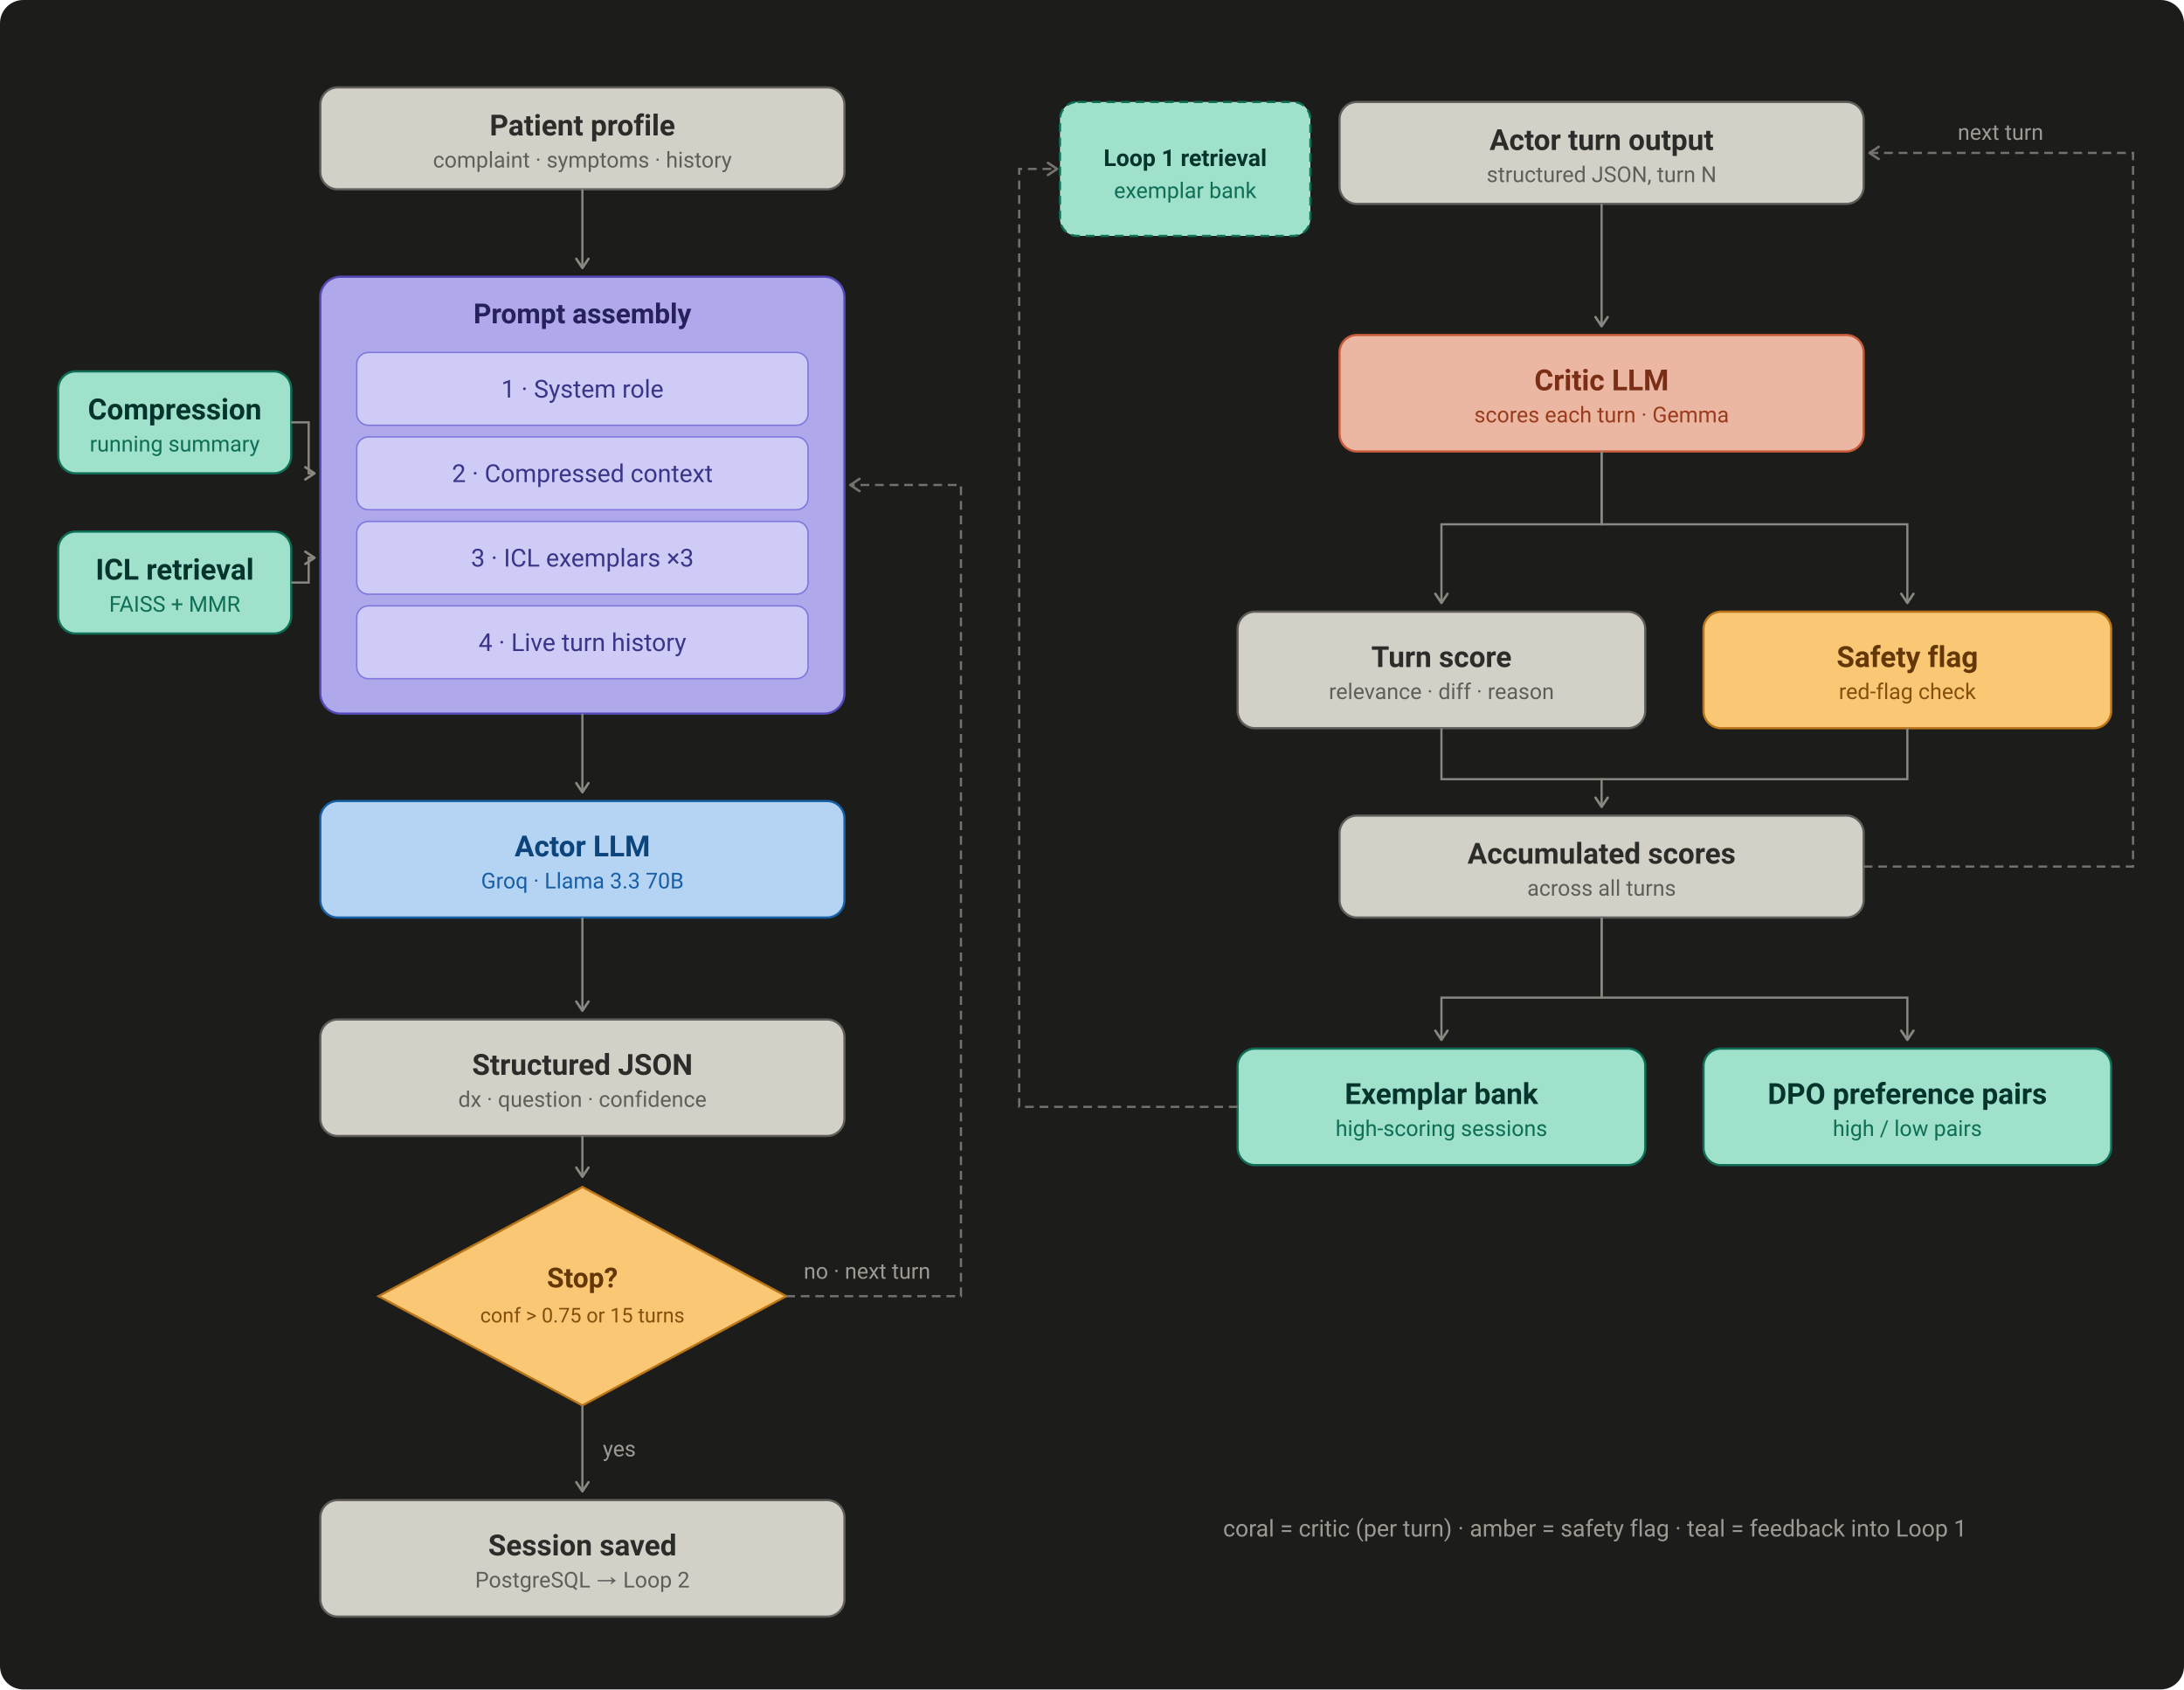
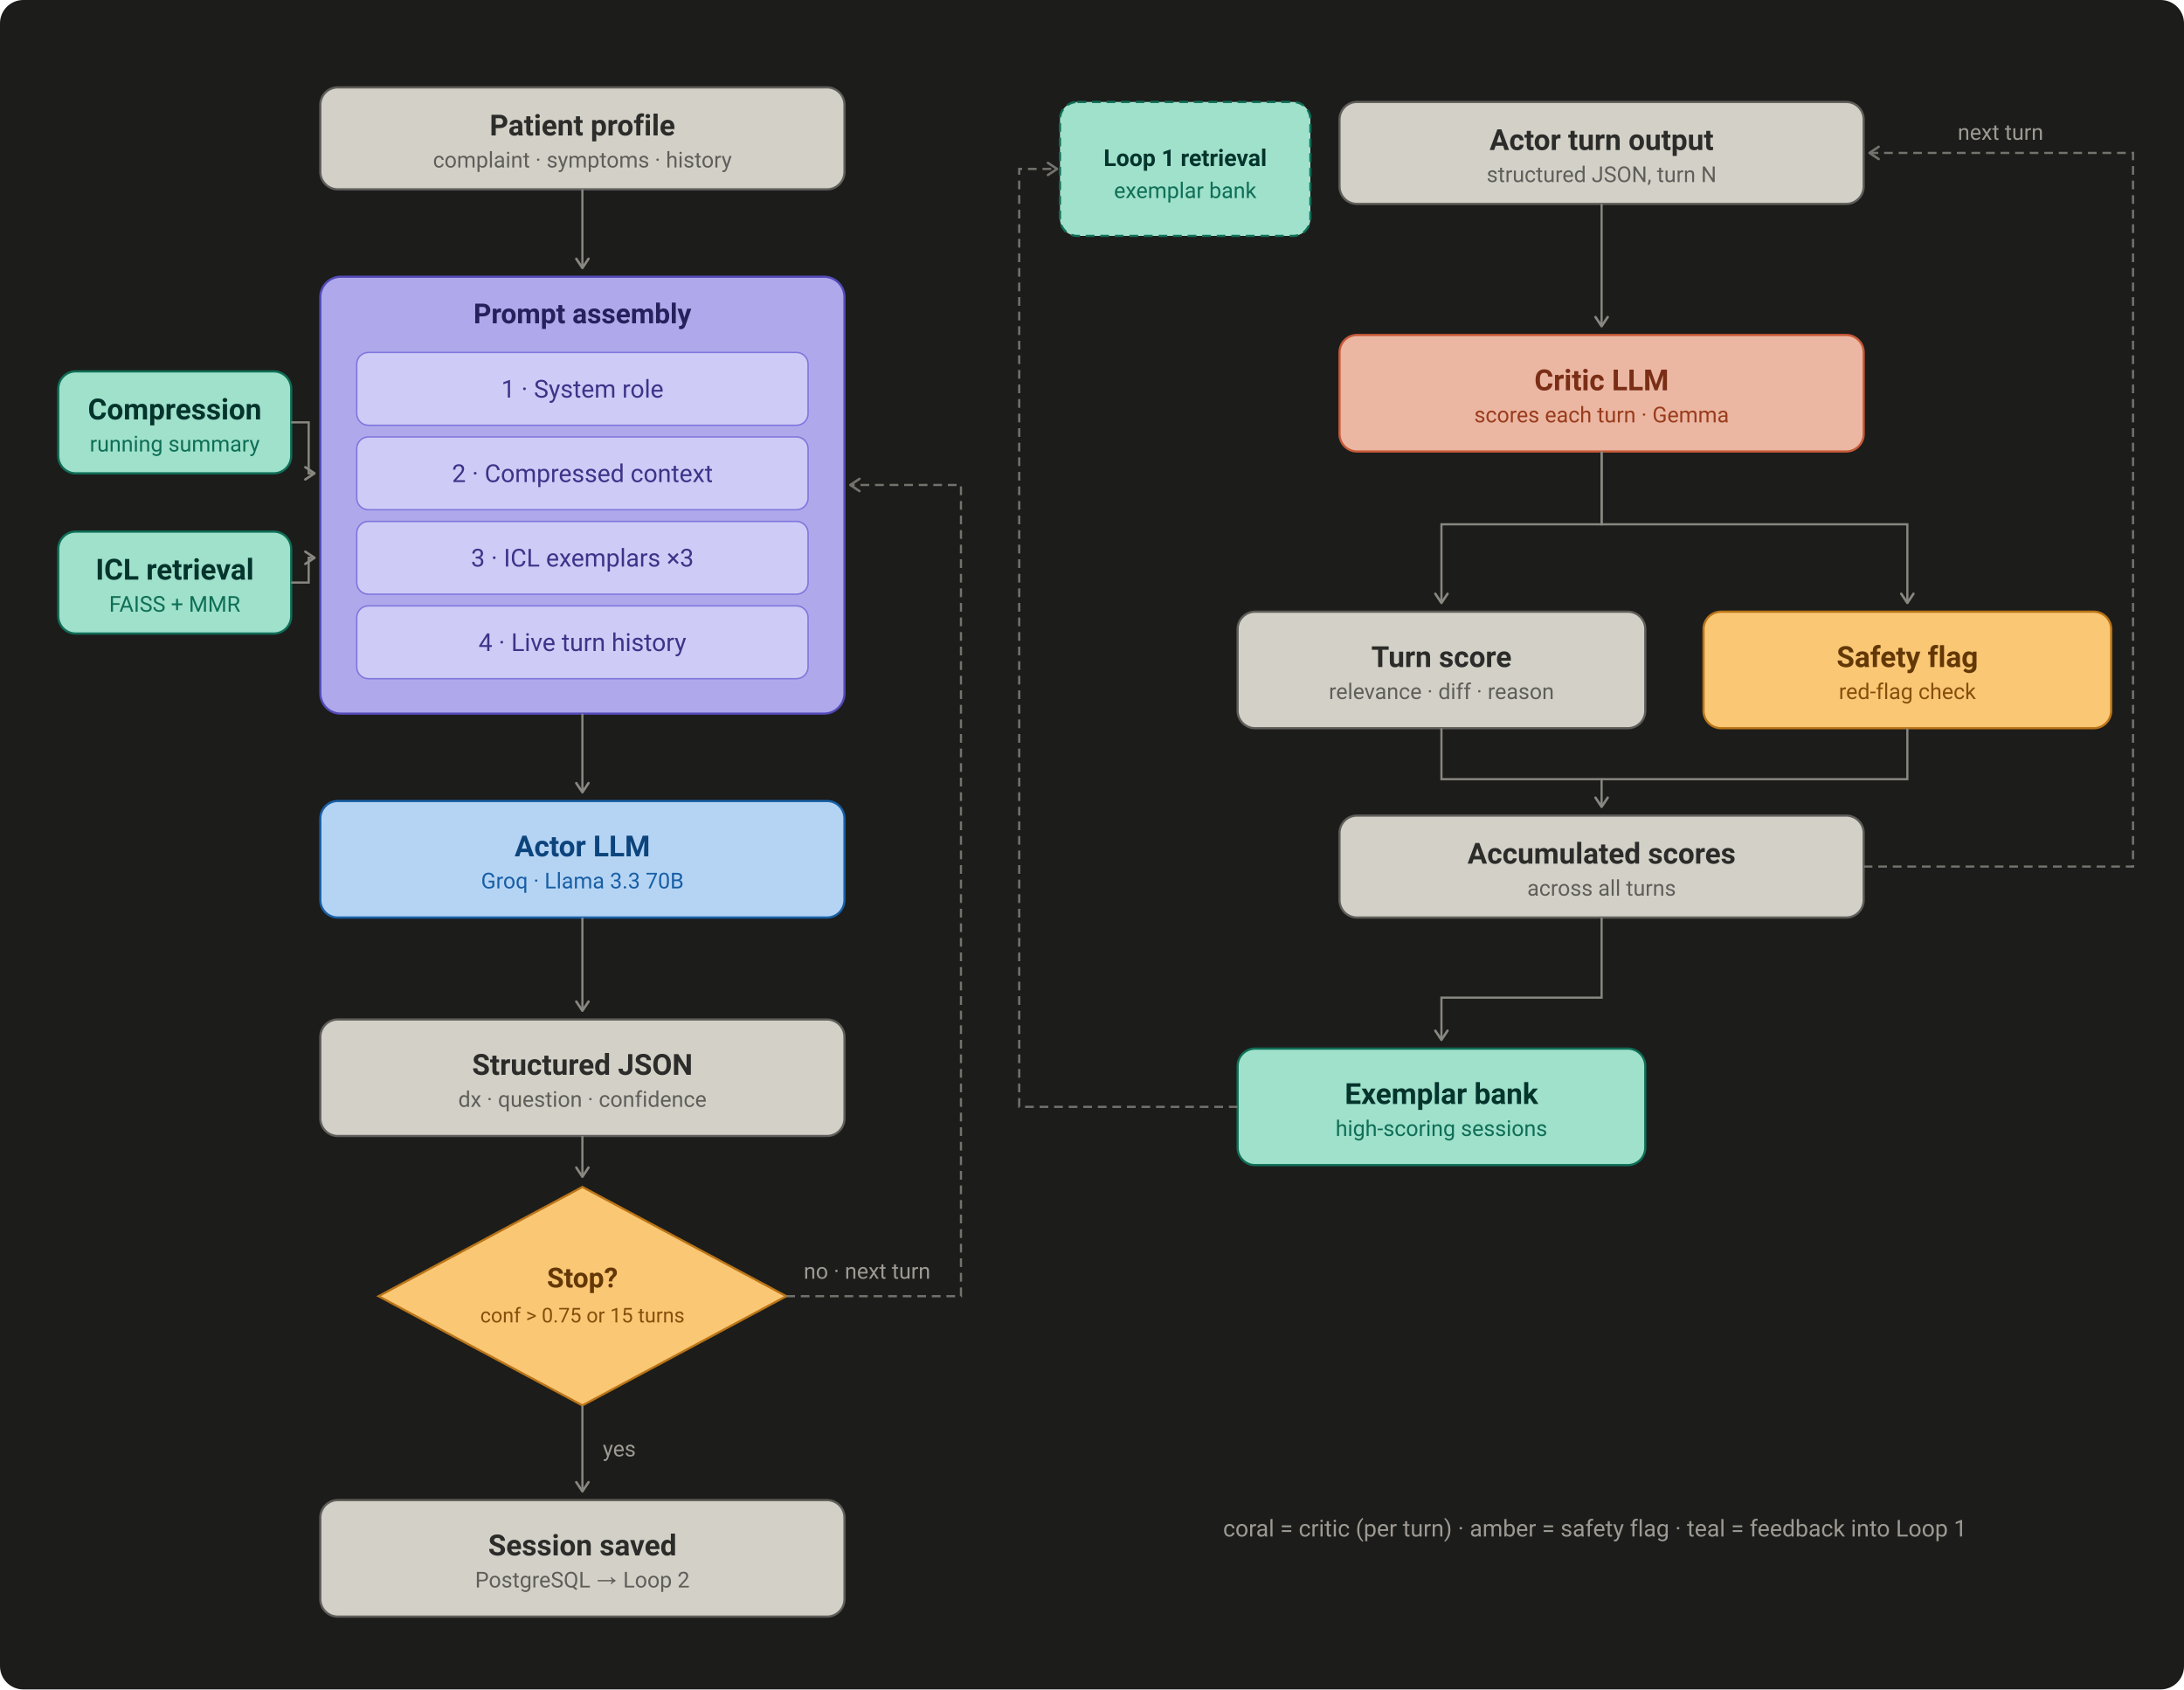
<svg xmlns="http://www.w3.org/2000/svg" width="1500" height="1160" viewBox="0 0 1500 1160" role="img" aria-label="DiffDx architecture: Loop 1 actor turn cycle and Loop 2 per-turn critic feedback cycle">
  <defs>
    <marker id="a" viewBox="0 0 10 10" refX="8" refY="5" markerWidth="7" markerHeight="7" orient="auto-start-reverse">
      <path d="M2 1L8 5L2 9" fill="none" stroke="context-stroke" stroke-width="1.6" stroke-linecap="round" stroke-linejoin="round" />
    </marker>
  </defs>
  <rect x="0" y="0" width="1500" height="1160" rx="16" fill="#1c1c1b" />
  <rect x="220" y="60" width="360" height="70" rx="12" fill="#D3D1C7" stroke="#5F5E5A" stroke-width="1.5" />
  <text x="400.0" y="93.0" text-anchor="middle" font-family="-apple-system, BlinkMacSystemFont, 'Segoe UI', Roboto, Helvetica, Arial, sans-serif" font-size="20" font-weight="600" fill="#2C2C2A">Patient profile</text>
  <text x="400.0" y="115.0" text-anchor="middle" font-family="-apple-system, BlinkMacSystemFont, 'Segoe UI', Roboto, Helvetica, Arial, sans-serif" font-size="15" fill="#5F5E5A">complaint · symptoms · history</text>
  <path d="M400 130 L400 184" fill="none" stroke="#888780" stroke-width="1.5" marker-end="url(#a)" />
  <rect x="220" y="190" width="360" height="300" rx="14" fill="#AFA9EC" stroke="#534AB7" stroke-width="1.5" />
  <text x="400" y="222" text-anchor="middle" font-family="-apple-system, BlinkMacSystemFont, 'Segoe UI', Roboto, Helvetica, Arial, sans-serif" font-size="19" font-weight="600" fill="#26215C">Prompt assembly</text>
  <rect x="245" y="242" width="310" height="50" rx="8" fill="#CECBF6" stroke="#7F77DD" stroke-width="1" />
  <text x="400" y="273" text-anchor="middle" font-family="-apple-system, BlinkMacSystemFont, 'Segoe UI', Roboto, Helvetica, Arial, sans-serif" font-size="17" fill="#3C3489">1 · System role</text>
  <rect x="245" y="300" width="310" height="50" rx="8" fill="#CECBF6" stroke="#7F77DD" stroke-width="1" />
  <text x="400" y="331" text-anchor="middle" font-family="-apple-system, BlinkMacSystemFont, 'Segoe UI', Roboto, Helvetica, Arial, sans-serif" font-size="17" fill="#3C3489">2 · Compressed context</text>
  <rect x="245" y="358" width="310" height="50" rx="8" fill="#CECBF6" stroke="#7F77DD" stroke-width="1" />
  <text x="400" y="389" text-anchor="middle" font-family="-apple-system, BlinkMacSystemFont, 'Segoe UI', Roboto, Helvetica, Arial, sans-serif" font-size="17" fill="#3C3489">3 · ICL exemplars ×3</text>
  <rect x="245" y="416" width="310" height="50" rx="8" fill="#CECBF6" stroke="#7F77DD" stroke-width="1" />
  <text x="400" y="447" text-anchor="middle" font-family="-apple-system, BlinkMacSystemFont, 'Segoe UI', Roboto, Helvetica, Arial, sans-serif" font-size="17" fill="#3C3489">4 · Live turn history</text>
  <path d="M400 490 L400 544" fill="none" stroke="#888780" stroke-width="1.5" marker-end="url(#a)" />
  <rect x="220" y="550" width="360" height="80" rx="12" fill="#B5D4F4" stroke="#185FA5" stroke-width="1.5" />
  <text x="400.0" y="588.0" text-anchor="middle" font-family="-apple-system, BlinkMacSystemFont, 'Segoe UI', Roboto, Helvetica, Arial, sans-serif" font-size="20" font-weight="600" fill="#0C447C">Actor LLM</text>
  <text x="400.0" y="610.0" text-anchor="middle" font-family="-apple-system, BlinkMacSystemFont, 'Segoe UI', Roboto, Helvetica, Arial, sans-serif" font-size="15" fill="#185FA5">Groq · Llama 3.3 70B</text>
  <path d="M400 630 L400 694" fill="none" stroke="#888780" stroke-width="1.5" marker-end="url(#a)" />
  <rect x="220" y="700" width="360" height="80" rx="12" fill="#D3D1C7" stroke="#5F5E5A" stroke-width="1.5" />
  <text x="400.0" y="738.0" text-anchor="middle" font-family="-apple-system, BlinkMacSystemFont, 'Segoe UI', Roboto, Helvetica, Arial, sans-serif" font-size="20" font-weight="600" fill="#2C2C2A">Structured JSON</text>
  <text x="400.0" y="760.0" text-anchor="middle" font-family="-apple-system, BlinkMacSystemFont, 'Segoe UI', Roboto, Helvetica, Arial, sans-serif" font-size="15" fill="#5F5E5A">dx · question · confidence</text>
  <path d="M400 780 L400 808" fill="none" stroke="#888780" stroke-width="1.5" marker-end="url(#a)" />
  <polygon points="400,815 540,890 400,965 260,890" fill="#FAC775" stroke="#BA7517" stroke-width="1.5" />
  <text x="400" y="884" text-anchor="middle" font-family="-apple-system, BlinkMacSystemFont, 'Segoe UI', Roboto, Helvetica, Arial, sans-serif" font-size="19" font-weight="600" fill="#633806">Stop?</text>
  <text x="400" y="908" text-anchor="middle" font-family="-apple-system, BlinkMacSystemFont, 'Segoe UI', Roboto, Helvetica, Arial, sans-serif" font-size="14" fill="#854F0B">conf &gt; 0.75 or 15 turns</text>
  <path d="M400 965 L400 1024" fill="none" stroke="#888780" stroke-width="1.5" marker-end="url(#a)" />
  <text x="414" y="1000" font-family="-apple-system, BlinkMacSystemFont, 'Segoe UI', Roboto, Helvetica, Arial, sans-serif" font-size="15" fill="#9c9a92">yes</text>
  <rect x="220" y="1030" width="360" height="80" rx="12" fill="#D3D1C7" stroke="#5F5E5A" stroke-width="1.5" />
  <text x="400.0" y="1068.0" text-anchor="middle" font-family="-apple-system, BlinkMacSystemFont, 'Segoe UI', Roboto, Helvetica, Arial, sans-serif" font-size="20" font-weight="600" fill="#2C2C2A">Session saved</text>
  <text x="400.0" y="1090.0" text-anchor="middle" font-family="-apple-system, BlinkMacSystemFont, 'Segoe UI', Roboto, Helvetica, Arial, sans-serif" font-size="15" fill="#5F5E5A">PostgreSQL → Loop 2</text>
  <rect x="40" y="255" width="160" height="70" rx="12" fill="#9FE1CB" stroke="#0F6E56" stroke-width="1.5" />
  <text x="120.0" y="288.0" text-anchor="middle" font-family="-apple-system, BlinkMacSystemFont, 'Segoe UI', Roboto, Helvetica, Arial, sans-serif" font-size="20" font-weight="600" fill="#04342C">Compression</text>
  <text x="120.0" y="310.0" text-anchor="middle" font-family="-apple-system, BlinkMacSystemFont, 'Segoe UI', Roboto, Helvetica, Arial, sans-serif" font-size="15" fill="#0F6E56">running summary</text>
  <path d="M200 290 L212 290 L212 325 L216 325" fill="none" stroke="#888780" stroke-width="1.5" marker-end="url(#a)" />
  <rect x="40" y="365" width="160" height="70" rx="12" fill="#9FE1CB" stroke="#0F6E56" stroke-width="1.5" />
  <text x="120.0" y="398.0" text-anchor="middle" font-family="-apple-system, BlinkMacSystemFont, 'Segoe UI', Roboto, Helvetica, Arial, sans-serif" font-size="20" font-weight="600" fill="#04342C">ICL retrieval</text>
  <text x="120.0" y="420.0" text-anchor="middle" font-family="-apple-system, BlinkMacSystemFont, 'Segoe UI', Roboto, Helvetica, Arial, sans-serif" font-size="15" fill="#0F6E56">FAISS + MMR</text>
  <path d="M200 400 L212 400 L212 383 L216 383" fill="none" stroke="#888780" stroke-width="1.5" marker-end="url(#a)" />
  <path d="M540 890 L660 890 L660 333 L584 333" fill="none" stroke="#73726c" stroke-width="1.5" stroke-dasharray="6 4" marker-end="url(#a)" />
  <text x="552" y="878" font-family="-apple-system, BlinkMacSystemFont, 'Segoe UI', Roboto, Helvetica, Arial, sans-serif" font-size="15" fill="#9c9a92">no · next turn</text>
  <rect x="728" y="70" width="172" height="92" rx="12" fill="#9FE1CB" stroke="#0F6E56" stroke-width="1.5" stroke-dasharray="6 4" />
  <text x="814.0" y="114.0" text-anchor="middle" font-family="-apple-system, BlinkMacSystemFont, 'Segoe UI', Roboto, Helvetica, Arial, sans-serif" font-size="16" font-weight="600" fill="#04342C">Loop 1 retrieval</text>
  <text x="814.0" y="136.0" text-anchor="middle" font-family="-apple-system, BlinkMacSystemFont, 'Segoe UI', Roboto, Helvetica, Arial, sans-serif" font-size="15" fill="#0F6E56">exemplar bank</text>
  <rect x="920" y="70" width="360" height="70" rx="12" fill="#D3D1C7" stroke="#5F5E5A" stroke-width="1.5" />
  <text x="1100.0" y="103.0" text-anchor="middle" font-family="-apple-system, BlinkMacSystemFont, 'Segoe UI', Roboto, Helvetica, Arial, sans-serif" font-size="20" font-weight="600" fill="#2C2C2A">Actor turn output</text>
  <text x="1100.0" y="125.0" text-anchor="middle" font-family="-apple-system, BlinkMacSystemFont, 'Segoe UI', Roboto, Helvetica, Arial, sans-serif" font-size="15" fill="#5F5E5A">structured JSON, turn N</text>
  <path d="M1100 140 L1100 224" fill="none" stroke="#888780" stroke-width="1.5" marker-end="url(#a)" />
  <rect x="920" y="230" width="360" height="80" rx="12" fill="#EBB7A3" stroke="#C75A38" stroke-width="1.5" />
  <text x="1100.0" y="268.0" text-anchor="middle" font-family="-apple-system, BlinkMacSystemFont, 'Segoe UI', Roboto, Helvetica, Arial, sans-serif" font-size="20" font-weight="600" fill="#7A2E15">Critic LLM</text>
  <text x="1100.0" y="290.0" text-anchor="middle" font-family="-apple-system, BlinkMacSystemFont, 'Segoe UI', Roboto, Helvetica, Arial, sans-serif" font-size="15" fill="#993C1D">scores each turn · Gemma</text>
  <path d="M1100 310 L1100 360 L990 360 L990 414" fill="none" stroke="#888780" stroke-width="1.5" marker-end="url(#a)" />
  <path d="M1100 310 L1100 360 L1310 360 L1310 414" fill="none" stroke="#888780" stroke-width="1.5" marker-end="url(#a)" />
  <rect x="850" y="420" width="280" height="80" rx="12" fill="#D3D1C7" stroke="#5F5E5A" stroke-width="1.5" />
  <text x="990.0" y="458.0" text-anchor="middle" font-family="-apple-system, BlinkMacSystemFont, 'Segoe UI', Roboto, Helvetica, Arial, sans-serif" font-size="20" font-weight="600" fill="#2C2C2A">Turn score</text>
  <text x="990.0" y="480.0" text-anchor="middle" font-family="-apple-system, BlinkMacSystemFont, 'Segoe UI', Roboto, Helvetica, Arial, sans-serif" font-size="15" fill="#5F5E5A">relevance · diff · reason</text>
  <rect x="1170" y="420" width="280" height="80" rx="12" fill="#FAC775" stroke="#BA7517" stroke-width="1.5" />
  <text x="1310.0" y="458.0" text-anchor="middle" font-family="-apple-system, BlinkMacSystemFont, 'Segoe UI', Roboto, Helvetica, Arial, sans-serif" font-size="20" font-weight="600" fill="#633806">Safety flag</text>
  <text x="1310.0" y="480.0" text-anchor="middle" font-family="-apple-system, BlinkMacSystemFont, 'Segoe UI', Roboto, Helvetica, Arial, sans-serif" font-size="15" fill="#854F0B">red-flag check</text>
  <path d="M990 500 L990 535 L1100 535 L1100 554" fill="none" stroke="#888780" stroke-width="1.5" marker-end="url(#a)" />
  <path d="M1310 500 L1310 535 L1100 535" fill="none" stroke="#888780" stroke-width="1.5" />
  <rect x="920" y="560" width="360" height="70" rx="12" fill="#D3D1C7" stroke="#5F5E5A" stroke-width="1.5" />
  <text x="1100.0" y="593.0" text-anchor="middle" font-family="-apple-system, BlinkMacSystemFont, 'Segoe UI', Roboto, Helvetica, Arial, sans-serif" font-size="20" font-weight="600" fill="#2C2C2A">Accumulated scores</text>
  <text x="1100.0" y="615.0" text-anchor="middle" font-family="-apple-system, BlinkMacSystemFont, 'Segoe UI', Roboto, Helvetica, Arial, sans-serif" font-size="15" fill="#5F5E5A">across all turns</text>
  <path d="M1100 630 L1100 685 L990 685 L990 714" fill="none" stroke="#888780" stroke-width="1.5" marker-end="url(#a)" />
-   <path d="M1100 630 L1100 685 L1310 685 L1310 714" fill="none" stroke="#888780" stroke-width="1.5" marker-end="url(#a)" />
  <rect x="850" y="720" width="280" height="80" rx="12" fill="#9FE1CB" stroke="#0F6E56" stroke-width="1.5" />
  <text x="990.0" y="758.0" text-anchor="middle" font-family="-apple-system, BlinkMacSystemFont, 'Segoe UI', Roboto, Helvetica, Arial, sans-serif" font-size="20" font-weight="600" fill="#04342C">Exemplar bank</text>
  <text x="990.0" y="780.0" text-anchor="middle" font-family="-apple-system, BlinkMacSystemFont, 'Segoe UI', Roboto, Helvetica, Arial, sans-serif" font-size="15" fill="#0F6E56">high-scoring sessions</text>
-   <rect x="1170" y="720" width="280" height="80" rx="12" fill="#9FE1CB" stroke="#0F6E56" stroke-width="1.5" />
-   <text x="1310.0" y="758.0" text-anchor="middle" font-family="-apple-system, BlinkMacSystemFont, 'Segoe UI', Roboto, Helvetica, Arial, sans-serif" font-size="20" font-weight="600" fill="#04342C">DPO preference pairs</text>
-   <text x="1310.0" y="780.0" text-anchor="middle" font-family="-apple-system, BlinkMacSystemFont, 'Segoe UI', Roboto, Helvetica, Arial, sans-serif" font-size="15" fill="#0F6E56">high / low pairs</text>
  <path d="M850 760 L700 760 L700 116 L726 116" fill="none" stroke="#73726c" stroke-width="1.5" stroke-dasharray="6 4" marker-end="url(#a)" />
  <path d="M1280 595 L1465 595 L1465 105 L1284 105" fill="none" stroke="#73726c" stroke-width="1.5" stroke-dasharray="6 4" marker-end="url(#a)" />
  <text x="1374" y="96" text-anchor="middle" font-family="-apple-system, BlinkMacSystemFont, 'Segoe UI', Roboto, Helvetica, Arial, sans-serif" font-size="15" fill="#9c9a92">next turn</text>
  <text x="840" y="1055" font-family="-apple-system, BlinkMacSystemFont, 'Segoe UI', Roboto, Helvetica, Arial, sans-serif" font-size="16" fill="#9c9a92">coral = critic (per turn) · amber = safety flag · teal = feedback into Loop 1</text>
</svg>
